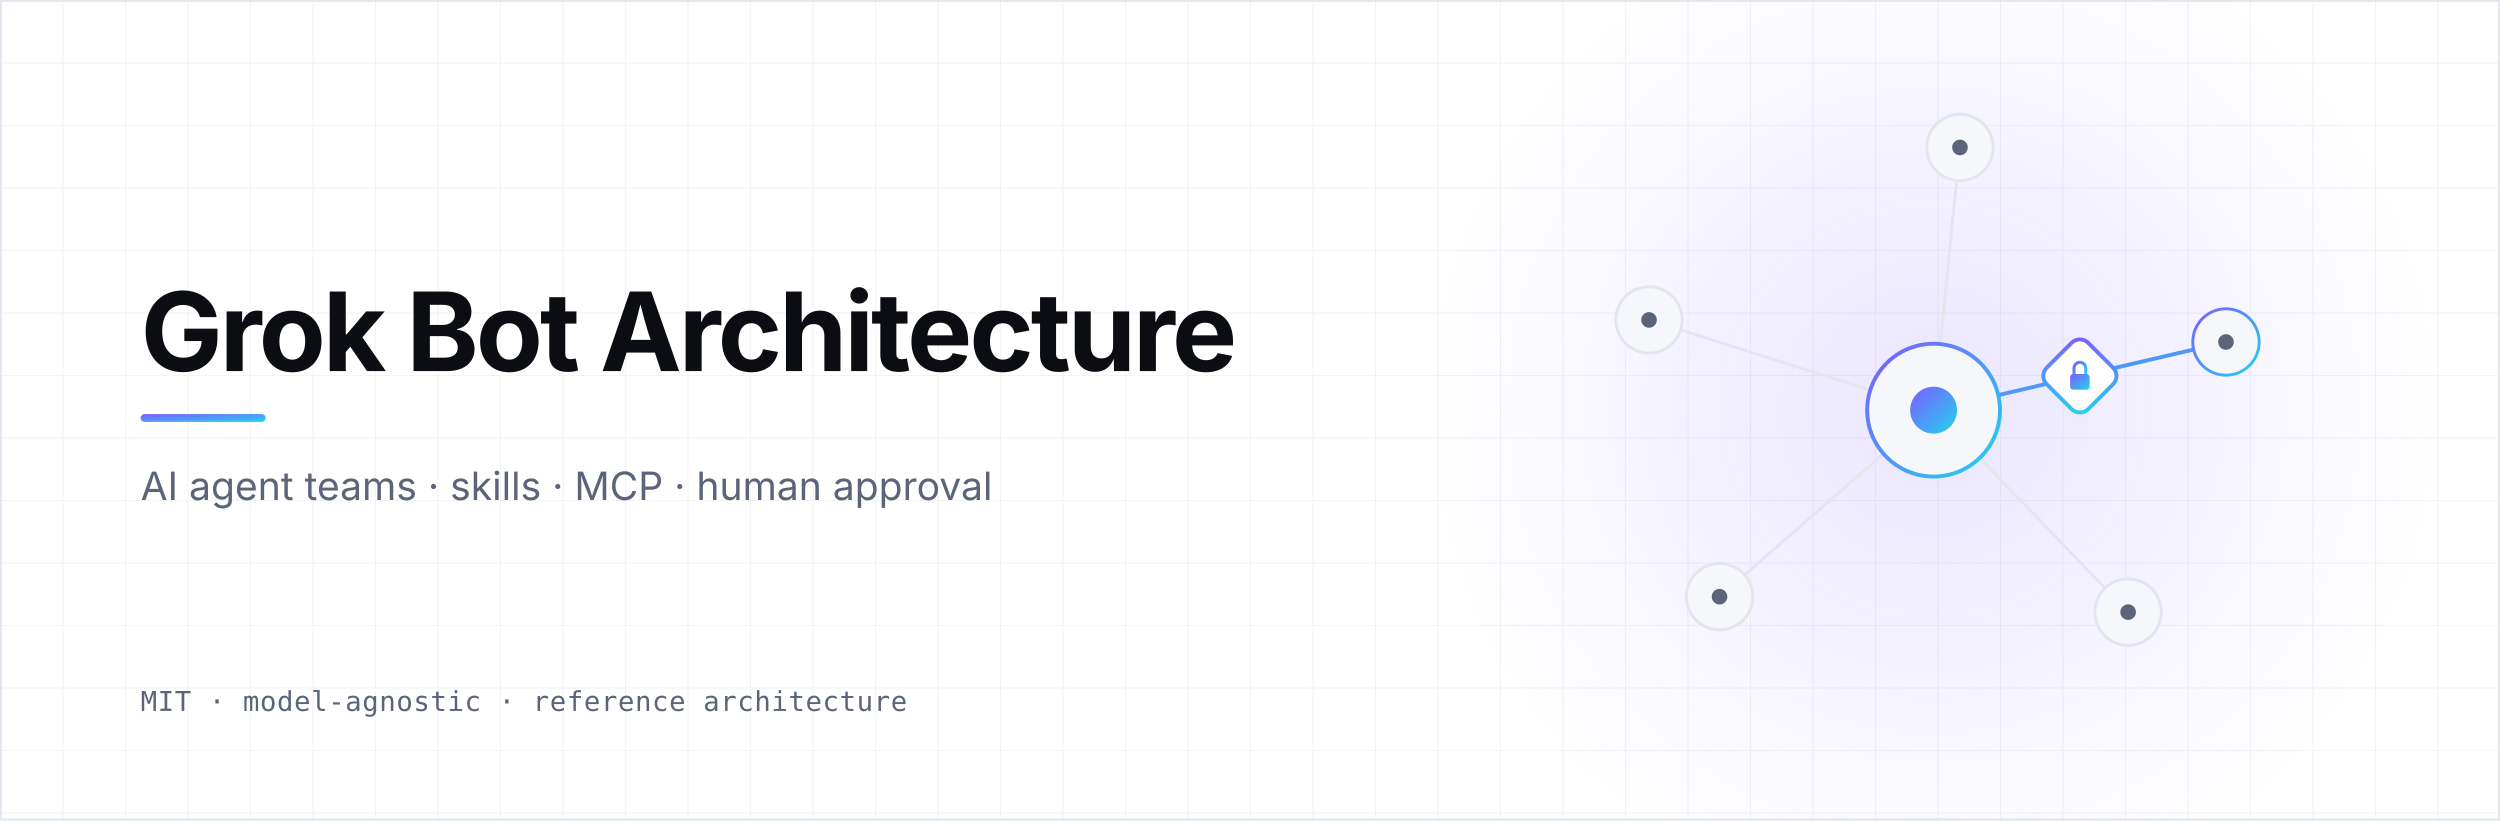
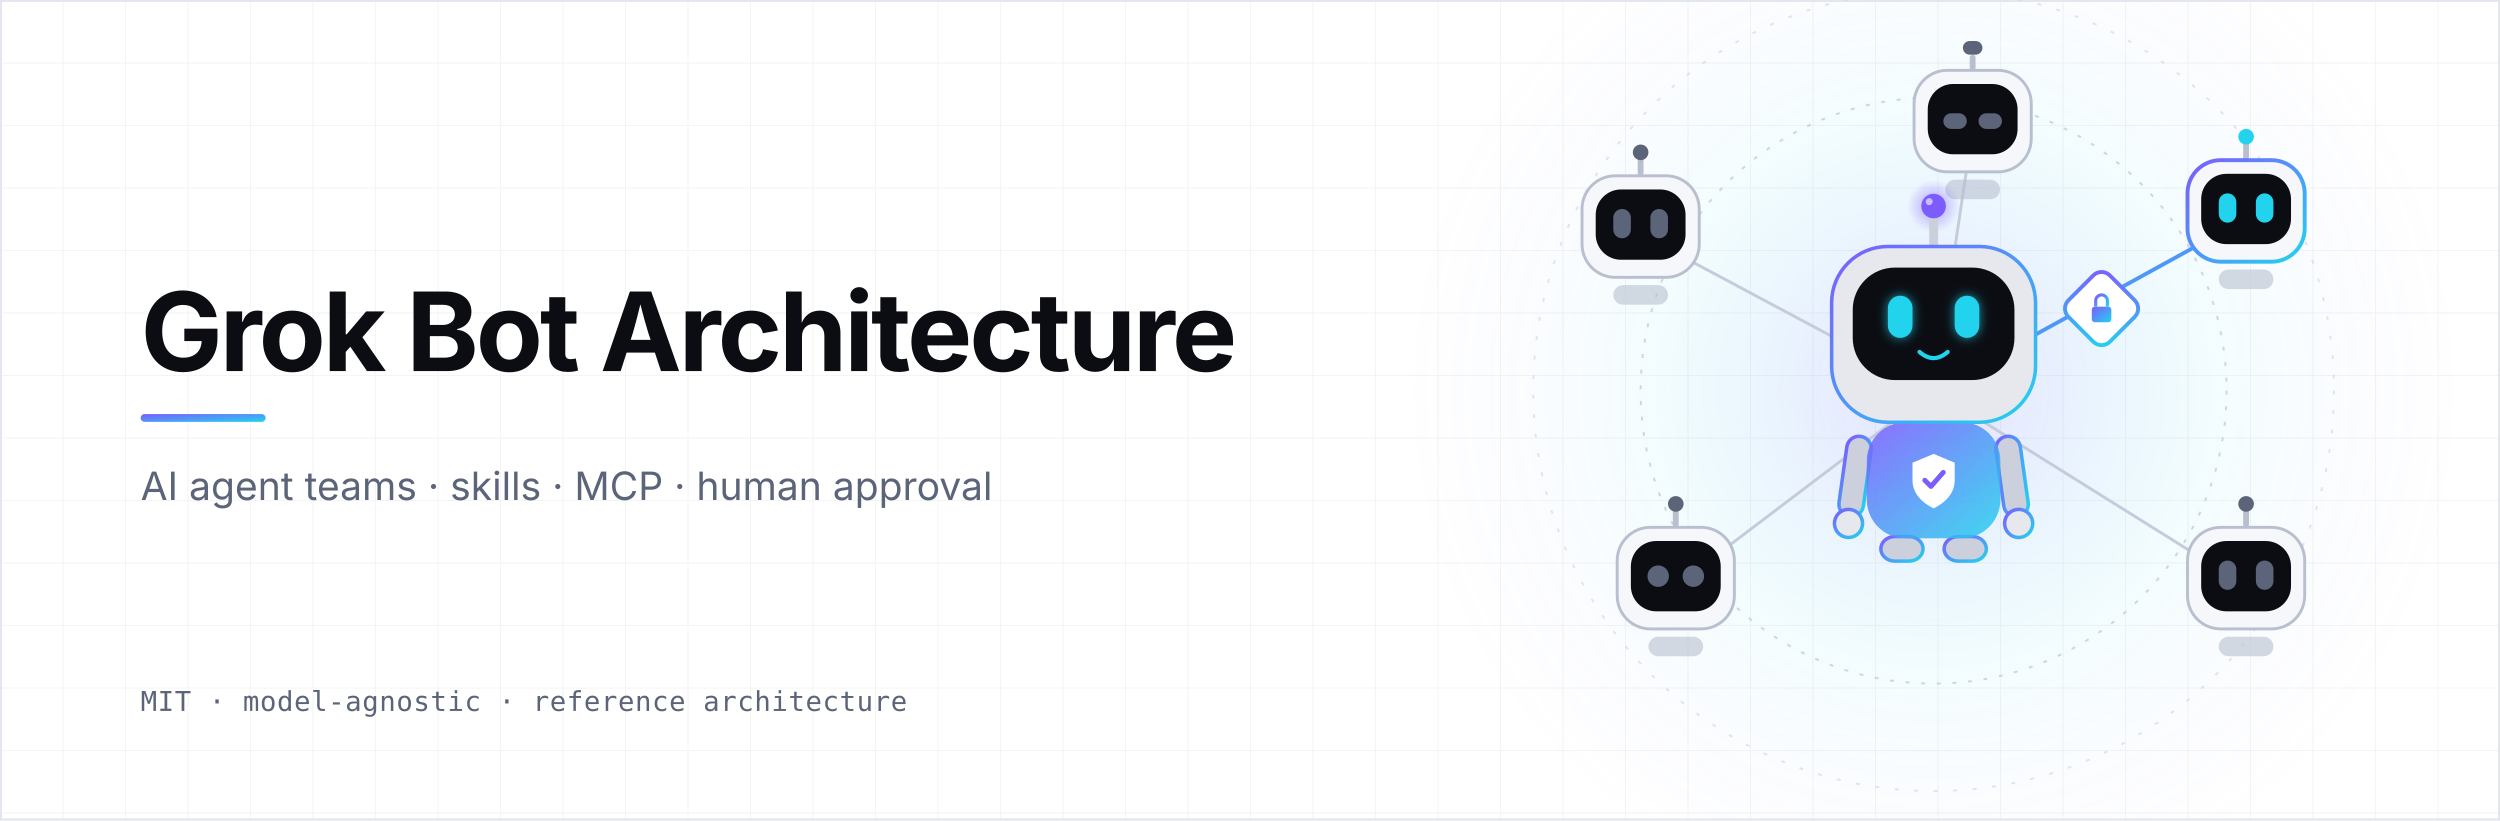
<svg xmlns="http://www.w3.org/2000/svg" viewBox="0 0 1280 420" width="1280" height="420" role="img" aria-label="Grok Bot Architecture: AI agent teams, skills, MCP, human approval">
  <defs>
-     <linearGradient id="bnl-acc" x1="0" y1="0" x2="1" y2="1">
+     <linearGradient id="bn-acc" x1="0" y1="0" x2="1" y2="1">
      <stop offset="0" stop-color="#7C5CFF" />
      <stop offset="1" stop-color="#22D3EE" />
    </linearGradient>
-     <radialGradient id="bnl-glow" cx="0.5" cy="0.5" r="0.5">
-       <stop offset="0" stop-color="#7C5CFF" stop-opacity="0.16" />
+     <linearGradient id="bn-body" x1="0" y1="0" x2="1" y2="1">
+       <stop offset="0" stop-color="#7C5CFF" stop-opacity=".85" />
+       <stop offset="1" stop-color="#22D3EE" stop-opacity=".85" />
+     </linearGradient>
+     <radialGradient id="bn-tip">
+       <stop offset="0" stop-color="#7C5CFF" stop-opacity=".55" />
      <stop offset="1" stop-color="#7C5CFF" stop-opacity="0" />
    </radialGradient>
-     <pattern id="bnl-grid" width="32" height="32" patternUnits="userSpaceOnUse">
-       <path d="M32 0H0V32" fill="none" stroke="#0B0D12" stroke-opacity="0.05" />
+     <filter id="bn-eg" x="-60%" y="-60%" width="220%" height="220%">
+       <feGaussianBlur stdDeviation="3" />
+     </filter>
+     <radialGradient id="bn-glow" cx=".5" cy=".5" r=".5">
+       <stop offset="0" stop-color="#7C5CFF" stop-opacity="0.2" />
+       <stop offset=".55" stop-color="#22D3EE" stop-opacity="0.05" />
+       <stop offset="1" stop-color="#7C5CFF" stop-opacity="0" />
+     </radialGradient>
+     <pattern id="bn-grid" width="32" height="32" patternUnits="userSpaceOnUse">
+       <path d="M32 0H0V32" fill="none" stroke="#0B0D12" stroke-opacity="0.045" />
    </pattern>
  </defs>
  <rect width="1280" height="420" fill="#FFFFFF" />
-   <rect width="1280" height="420" fill="url(#bnl-grid)" />
-   <circle cx="990" cy="210" r="260" fill="url(#bnl-glow)" />
-   <rect x="0.5" y="0.5" width="1279" height="419" fill="none" stroke="#E3E6EE" />
-   <line x1="990" y1="210" x2="844.3" y2="163.8" stroke="#E3E6EE" stroke-width="1.5" />
-   <line x1="990" y1="210" x2="1003.5" y2="75.5" stroke="#E3E6EE" stroke-width="1.5" />
-   <line x1="990" y1="210" x2="1089.6" y2="313.4" stroke="#E3E6EE" stroke-width="1.5" />
-   <line x1="990" y1="210" x2="880.4" y2="305.5" stroke="#E3E6EE" stroke-width="1.5" />
-   <line x1="990" y1="210" x2="1139.7" y2="175.1" stroke="url(#bnl-acc)" stroke-width="2" />
-   <circle cx="844.3" cy="163.8" r="17" fill="#F6F7FB" stroke="#E3E6EE" stroke-width="1.5" />
-   <circle cx="844.3" cy="163.8" r="4" fill="#5B6478" />
-   <circle cx="1003.5" cy="75.5" r="17" fill="#F6F7FB" stroke="#E3E6EE" stroke-width="1.5" />
-   <circle cx="1003.5" cy="75.5" r="4" fill="#5B6478" />
-   <circle cx="1139.7" cy="175.1" r="17" fill="#F6F7FB" stroke="url(#bnl-acc)" stroke-width="1.5" />
-   <circle cx="1139.7" cy="175.1" r="4" fill="#5B6478" />
-   <circle cx="1089.6" cy="313.4" r="17" fill="#F6F7FB" stroke="#E3E6EE" stroke-width="1.5" />
-   <circle cx="1089.6" cy="313.4" r="4" fill="#5B6478" />
-   <circle cx="880.4" cy="305.5" r="17" fill="#F6F7FB" stroke="#E3E6EE" stroke-width="1.5" />
-   <circle cx="880.4" cy="305.5" r="4" fill="#5B6478" />
-   <circle cx="990" cy="210" r="34" fill="#F6F7FB" stroke="url(#bnl-acc)" stroke-width="2" />
-   <circle cx="990" cy="210" r="12" fill="url(#bnl-acc)" />
-   <g transform="translate(1064.9 192.5)">
-     <rect x="-15" y="-15" width="30" height="30" rx="6" transform="rotate(45)" fill="#FFFFFF" stroke="url(#bnl-acc)" stroke-width="2" />
-     <rect x="-5" y="-1" width="10" height="8" rx="1.5" fill="url(#bnl-acc)" />
-     <path d="M-3 -1V-4a3 3 0 0 1 6 0V-1" fill="none" stroke="url(#bnl-acc)" stroke-width="1.6" />
+   <rect width="1280" height="420" fill="url(#bn-grid)" />
+   <circle cx="990" cy="200" r="270" fill="url(#bn-glow)" />
+   <rect x=".5" y=".5" width="1279" height="419" fill="none" stroke="#E3E6EE" />
+   <circle cx="990" cy="200" r="150" fill="none" stroke="#C5CBDA" stroke-width="1" stroke-dasharray="2 6" opacity=".8" />
+   <circle cx="990" cy="200" r="205" fill="none" stroke="#C5CBDA" stroke-width="1" stroke-dasharray="2 8" opacity=".5" />
+   <line x1="990" y1="200" x2="840" y2="120" stroke="#C5CBDA" stroke-width="1.5" />
+   <line x1="990" y1="200" x2="858" y2="300" stroke="#C5CBDA" stroke-width="1.5" />
+   <line x1="990" y1="200" x2="1010" y2="66" stroke="#C5CBDA" stroke-width="1.5" />
+   <line x1="990" y1="200" x2="1150" y2="300" stroke="#C5CBDA" stroke-width="1.5" />
+   <line x1="990" y1="200" x2="1150" y2="112" stroke="url(#bn-acc)" stroke-width="2" />
+   <g transform="translate(840 120)">
+     <rect x="-1.5" y="-40" width="3" height="10" rx="1.5" fill="#B8BFCF" />
+     <circle cy="-42" r="4" fill="#5B6478" />
+     <rect x="-30" y="-30" width="60" height="52" rx="17" fill="#F6F7FB" stroke="#B8BFCF" stroke-width="1.5" />
+     <rect x="-23" y="-23" width="46" height="36" rx="13" fill="#0B0D12" />
+     <g transform="translate(0 -4)">
+       <rect x="-14" y="-9" width="9" height="15" rx="4.5" fill="#5B6478" />
+       <rect x="5" y="-9" width="9" height="15" rx="4.5" fill="#5B6478" />
+     </g>
+     <rect x="-14" y="26" width="28" height="10" rx="5" fill="#B8BFCF" opacity=".6" />
+   </g>
+   <g transform="translate(858 300)">
+     <rect x="-1.5" y="-40" width="3" height="10" rx="1.5" fill="#B8BFCF" />
+     <circle cy="-42" r="4" fill="#5B6478" />
+     <rect x="-30" y="-30" width="60" height="52" rx="17" fill="#F6F7FB" stroke="#B8BFCF" stroke-width="1.5" />
+     <rect x="-23" y="-23" width="46" height="36" rx="13" fill="#0B0D12" />
+     <g transform="translate(0 -4)">
+       <circle cx="-9" cy="-1" r="5.5" fill="#5B6478" />
+       <circle cx="9" cy="-1" r="5.5" fill="#5B6478" />
+     </g>
+     <rect x="-14" y="26" width="28" height="10" rx="5" fill="#B8BFCF" opacity=".6" />
+   </g>
+   <g transform="translate(1010 66)">
+     <rect x="-1.5" y="-38" width="3" height="8" rx="1.5" fill="#B8BFCF" />
+     <rect x="-5" y="-45" width="10" height="7" rx="3.5" fill="#5B6478" />
+     <rect x="-30" y="-30" width="60" height="52" rx="17" fill="#F6F7FB" stroke="#B8BFCF" stroke-width="1.5" />
+     <rect x="-23" y="-23" width="46" height="36" rx="13" fill="#0B0D12" />
+     <g transform="translate(0 -4)">
+       <rect x="-15" y="-4" width="12" height="8" rx="4" fill="#5B6478" />
+       <rect x="3" y="-4" width="12" height="8" rx="4" fill="#5B6478" />
+     </g>
+     <rect x="-14" y="26" width="28" height="10" rx="5" fill="#B8BFCF" opacity=".6" />
+   </g>
+   <g transform="translate(1150 300)">
+     <rect x="-1.5" y="-40" width="3" height="10" rx="1.5" fill="#B8BFCF" />
+     <circle cy="-42" r="4" fill="#5B6478" />
+     <rect x="-30" y="-30" width="60" height="52" rx="17" fill="#F6F7FB" stroke="#B8BFCF" stroke-width="1.5" />
+     <rect x="-23" y="-23" width="46" height="36" rx="13" fill="#0B0D12" />
+     <g transform="translate(0 -4)">
+       <rect x="-14" y="-9" width="9" height="15" rx="4.5" fill="#5B6478" />
+       <rect x="5" y="-9" width="9" height="15" rx="4.5" fill="#5B6478" />
+     </g>
+     <rect x="-14" y="26" width="28" height="10" rx="5" fill="#B8BFCF" opacity=".6" />
+   </g>
+   <g transform="translate(1150 112)">
+     <rect x="-1.5" y="-40" width="3" height="10" rx="1.5" fill="#B8BFCF" />
+     <circle cy="-42" r="4" fill="#22D3EE" />
+     <rect x="-30" y="-30" width="60" height="52" rx="17" fill="#F6F7FB" stroke="url(#bn-acc)" stroke-width="2" />
+     <rect x="-23" y="-23" width="46" height="36" rx="13" fill="#0B0D12" />
+     <g transform="translate(0 -4)">
+       <rect x="-14" y="-9" width="9" height="15" rx="4.5" fill="#22D3EE" />
+       <rect x="5" y="-9" width="9" height="15" rx="4.5" fill="#22D3EE" />
+     </g>
+     <rect x="-14" y="26" width="28" height="10" rx="5" fill="#B8BFCF" opacity=".6" />
+   </g>
+   <g transform="translate(1076.0 158.0)">
+     <rect x="-15" y="-15" width="30" height="30" rx="6" transform="rotate(45)" fill="#FFFFFF" stroke="url(#bn-acc)" stroke-width="2" />
+     <rect x="-5" y="-1" width="10" height="8" rx="1.5" fill="url(#bn-acc)" />
+     <path d="M-3 -1V-4a3 3 0 0 1 6 0V-1" fill="none" stroke="url(#bn-acc)" stroke-width="1.6" />
+   </g>
+   <g transform="translate(882.0 90.2) scale(0.9)">
+     <g transform="translate(78 152) rotate(8)">
+       <rect x="-7" y="-4" width="14" height="46" rx="7" fill="#CBD0DC" stroke="url(#bn-acc)" stroke-width="2" />
+       <circle cy="46" r="8" fill="#E6E8EE" stroke="url(#bn-acc)" stroke-width="2" />
+     </g>
+     <g transform="translate(162 152) rotate(-8)">
+       <rect x="-7" y="-4" width="14" height="46" rx="7" fill="#CBD0DC" stroke="url(#bn-acc)" stroke-width="2" />
+       <circle cy="46" r="8" fill="#E6E8EE" stroke="url(#bn-acc)" stroke-width="2" />
+     </g>
+     <rect x="90" y="205" width="24" height="14" rx="8" fill="#CBD0DC" stroke="url(#bn-acc)" stroke-width="2" />
+     <rect x="126" y="205" width="24" height="14" rx="8" fill="#CBD0DC" stroke="url(#bn-acc)" stroke-width="2" />
+     <rect x="82" y="140" width="76" height="66" rx="22" fill="url(#bn-body)" />
+     <g transform="translate(120 172)">
+       <path d="M0-14L12-9V1C12 9 6 14 0 17C-6 14-12 9-12 1V-9Z" fill="#FFFFFF" />
+       <path d="M-5 1L-1.5 4.5L5.5-3.5" fill="none" stroke="#7C5CFF" stroke-width="2.8" stroke-linecap="round" stroke-linejoin="round" />
+     </g>
+     <circle cx="120" cy="17" r="15" fill="url(#bn-tip)" />
+     <rect x="117.5" y="22" width="5" height="22" rx="2.5" fill="#CBD0DC" />
+     <circle cx="120" cy="17" r="7" fill="#7C5CFF" />
+     <circle cx="117.5" cy="14.5" r="2" fill="#FFFFFF" fill-opacity=".6" />
+     <rect x="62" y="40" width="116" height="100" rx="32" fill="#E6E8EE" stroke="url(#bn-acc)" stroke-width="2" />
+     <rect x="74" y="52" width="92" height="64" rx="24" fill="#0B0D12" />
+     <g filter="url(#bn-eg)" opacity=".7">
+       <rect x="94" y="68" width="14" height="24" rx="7" fill="#22D3EE" />
+       <rect x="132" y="68" width="14" height="24" rx="7" fill="#22D3EE" />
+     </g>
+     <rect x="94" y="68" width="14" height="24" rx="7" fill="#22D3EE" />
+     <rect x="132" y="68" width="14" height="24" rx="7" fill="#22D3EE" />
+     <path d="M112 100q8 7 16 0" fill="none" stroke="#22D3EE" stroke-width="2.4" stroke-linecap="round" />
  </g>
  <text x="72" y="190" font-family="Inter, -apple-system, 'Segoe UI', Helvetica, Arial, sans-serif" font-size="56" font-weight="700" fill="#0B0D12" letter-spacing="-1.5">Grok Bot Architecture</text>
-   <rect x="72" y="212" width="64" height="4" rx="2" fill="url(#bnl-acc)" />
+   <rect x="72" y="212" width="64" height="4" rx="2" fill="url(#bn-acc)" />
  <text x="72" y="256" font-family="Inter, -apple-system, 'Segoe UI', Helvetica, Arial, sans-serif" font-size="20" fill="#5B6478">AI agent teams · skills · MCP · human approval</text>
  <text x="72" y="364" font-family="ui-monospace, SFMono-Regular, Menlo, monospace" font-size="14" fill="#5B6478" letter-spacing="0.3">MIT · model-agnostic · reference architecture</text>
</svg>
